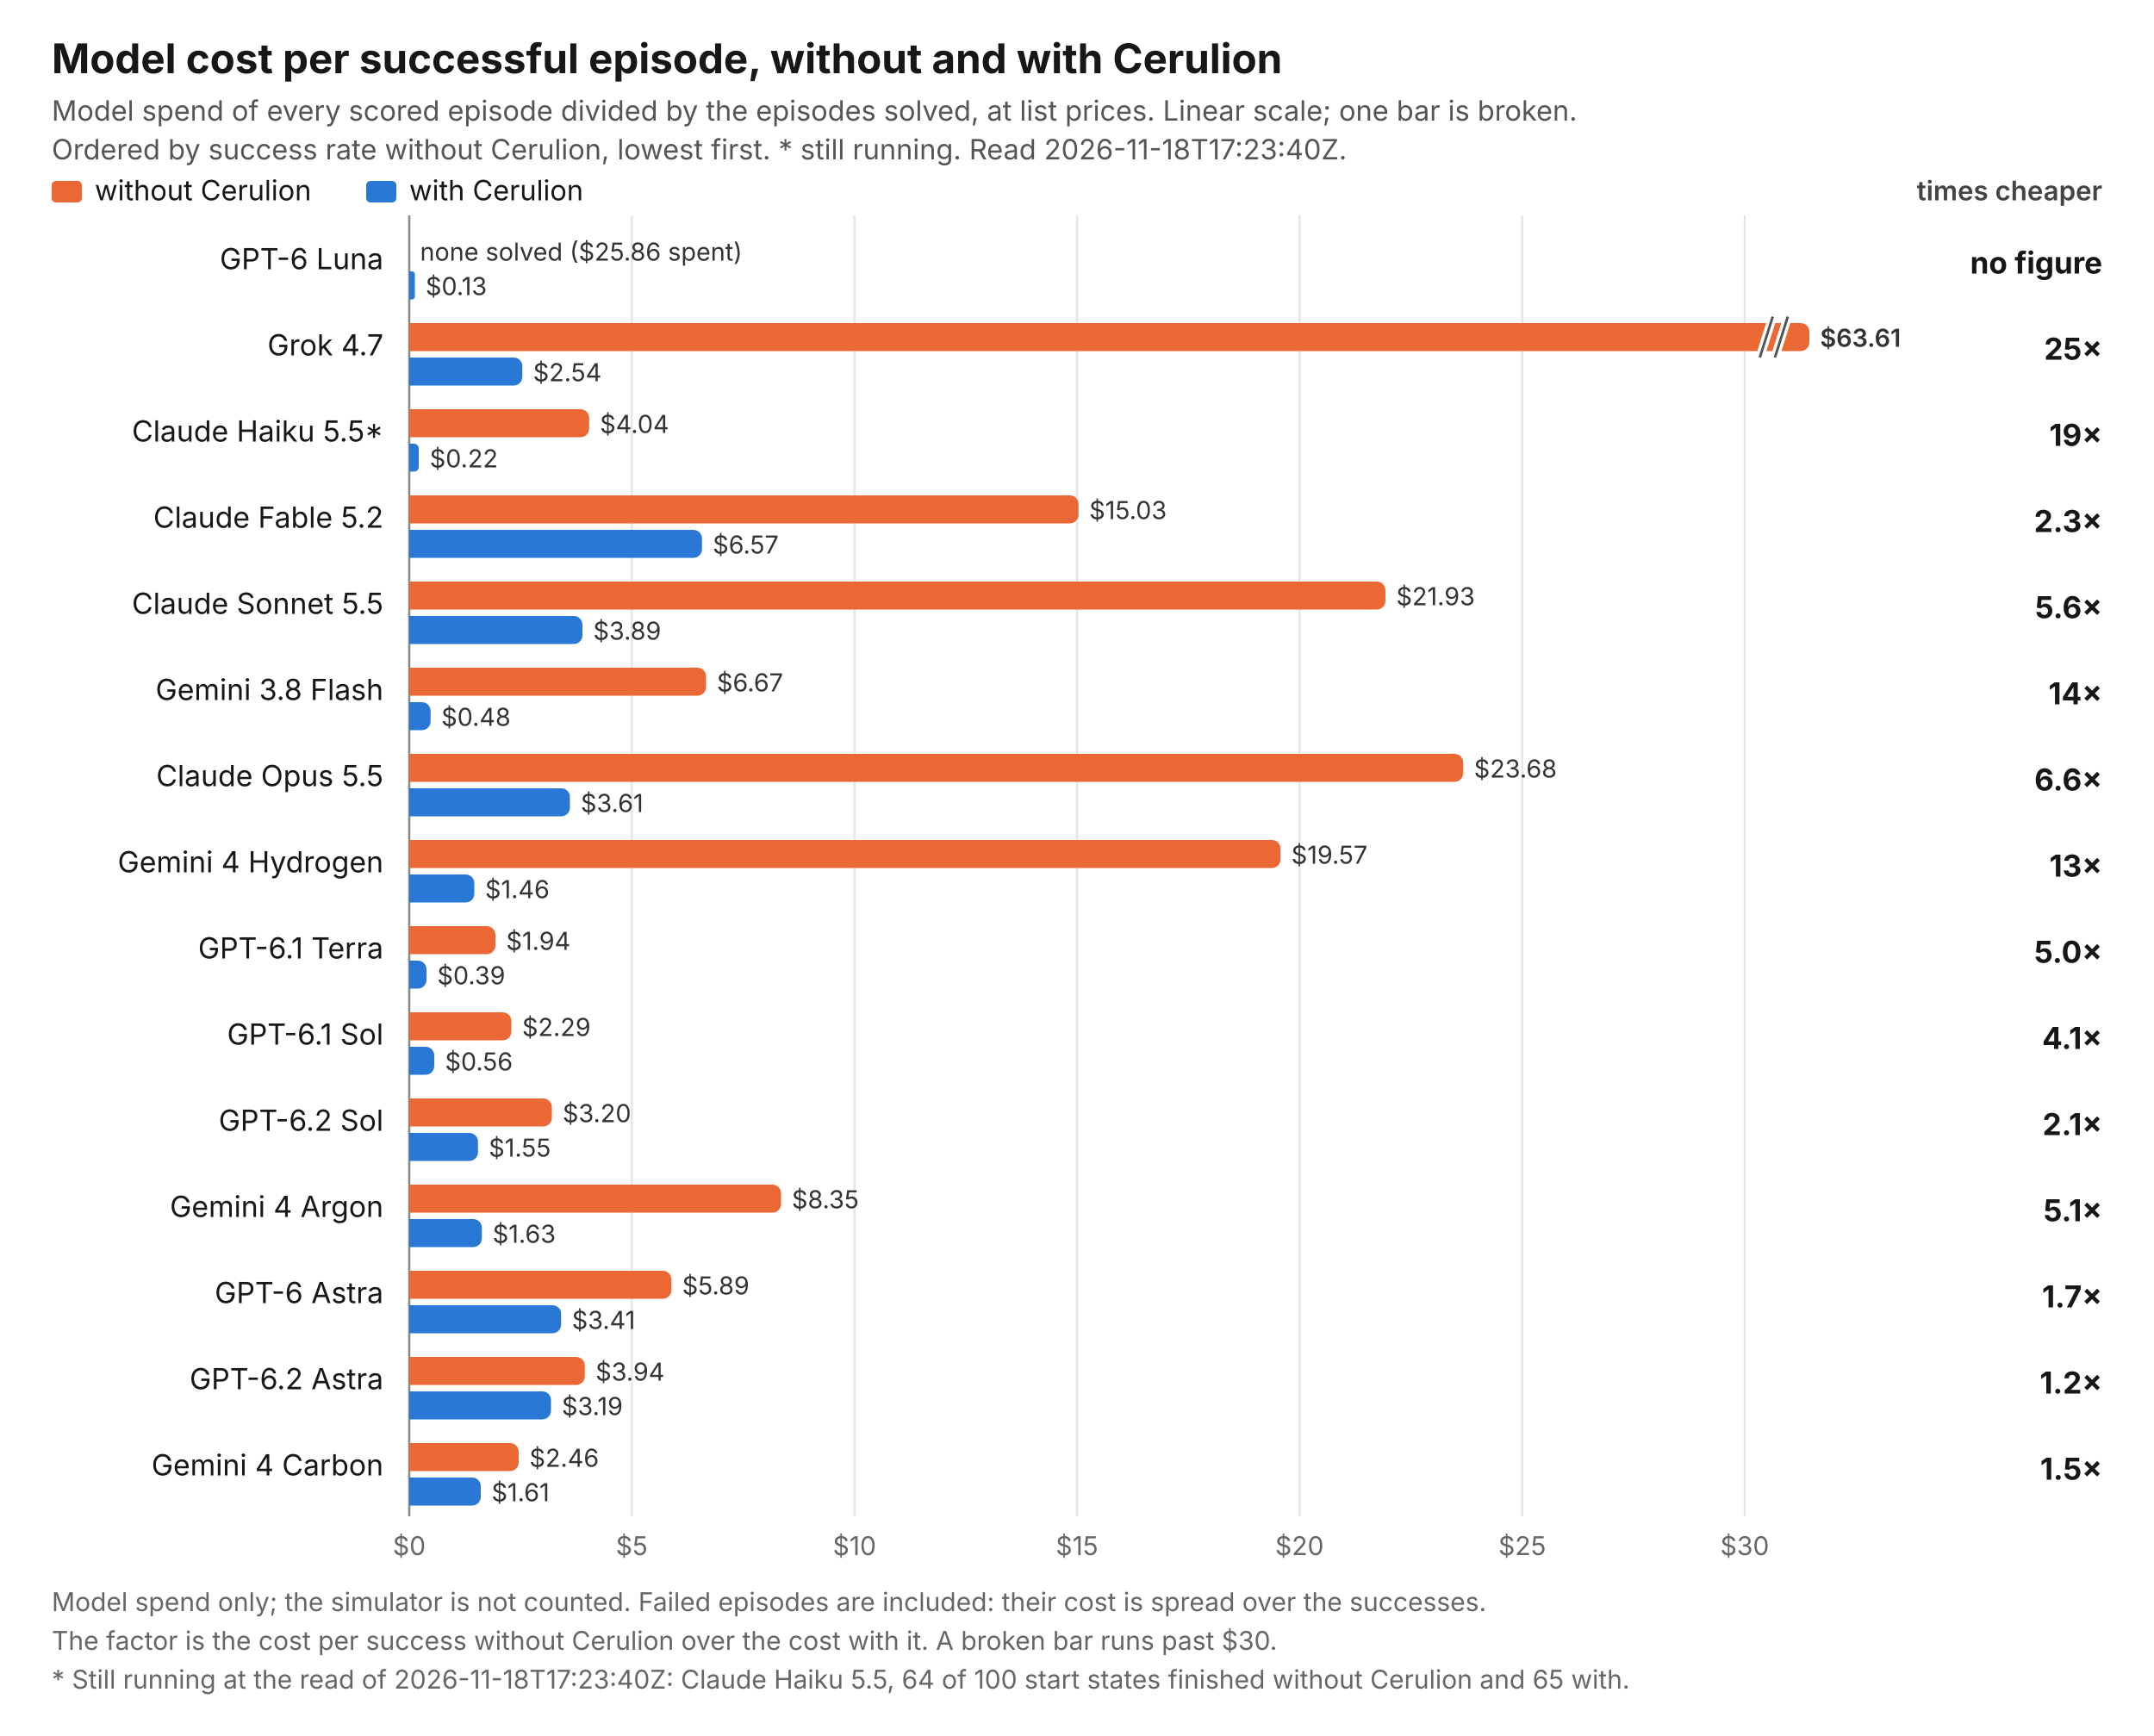
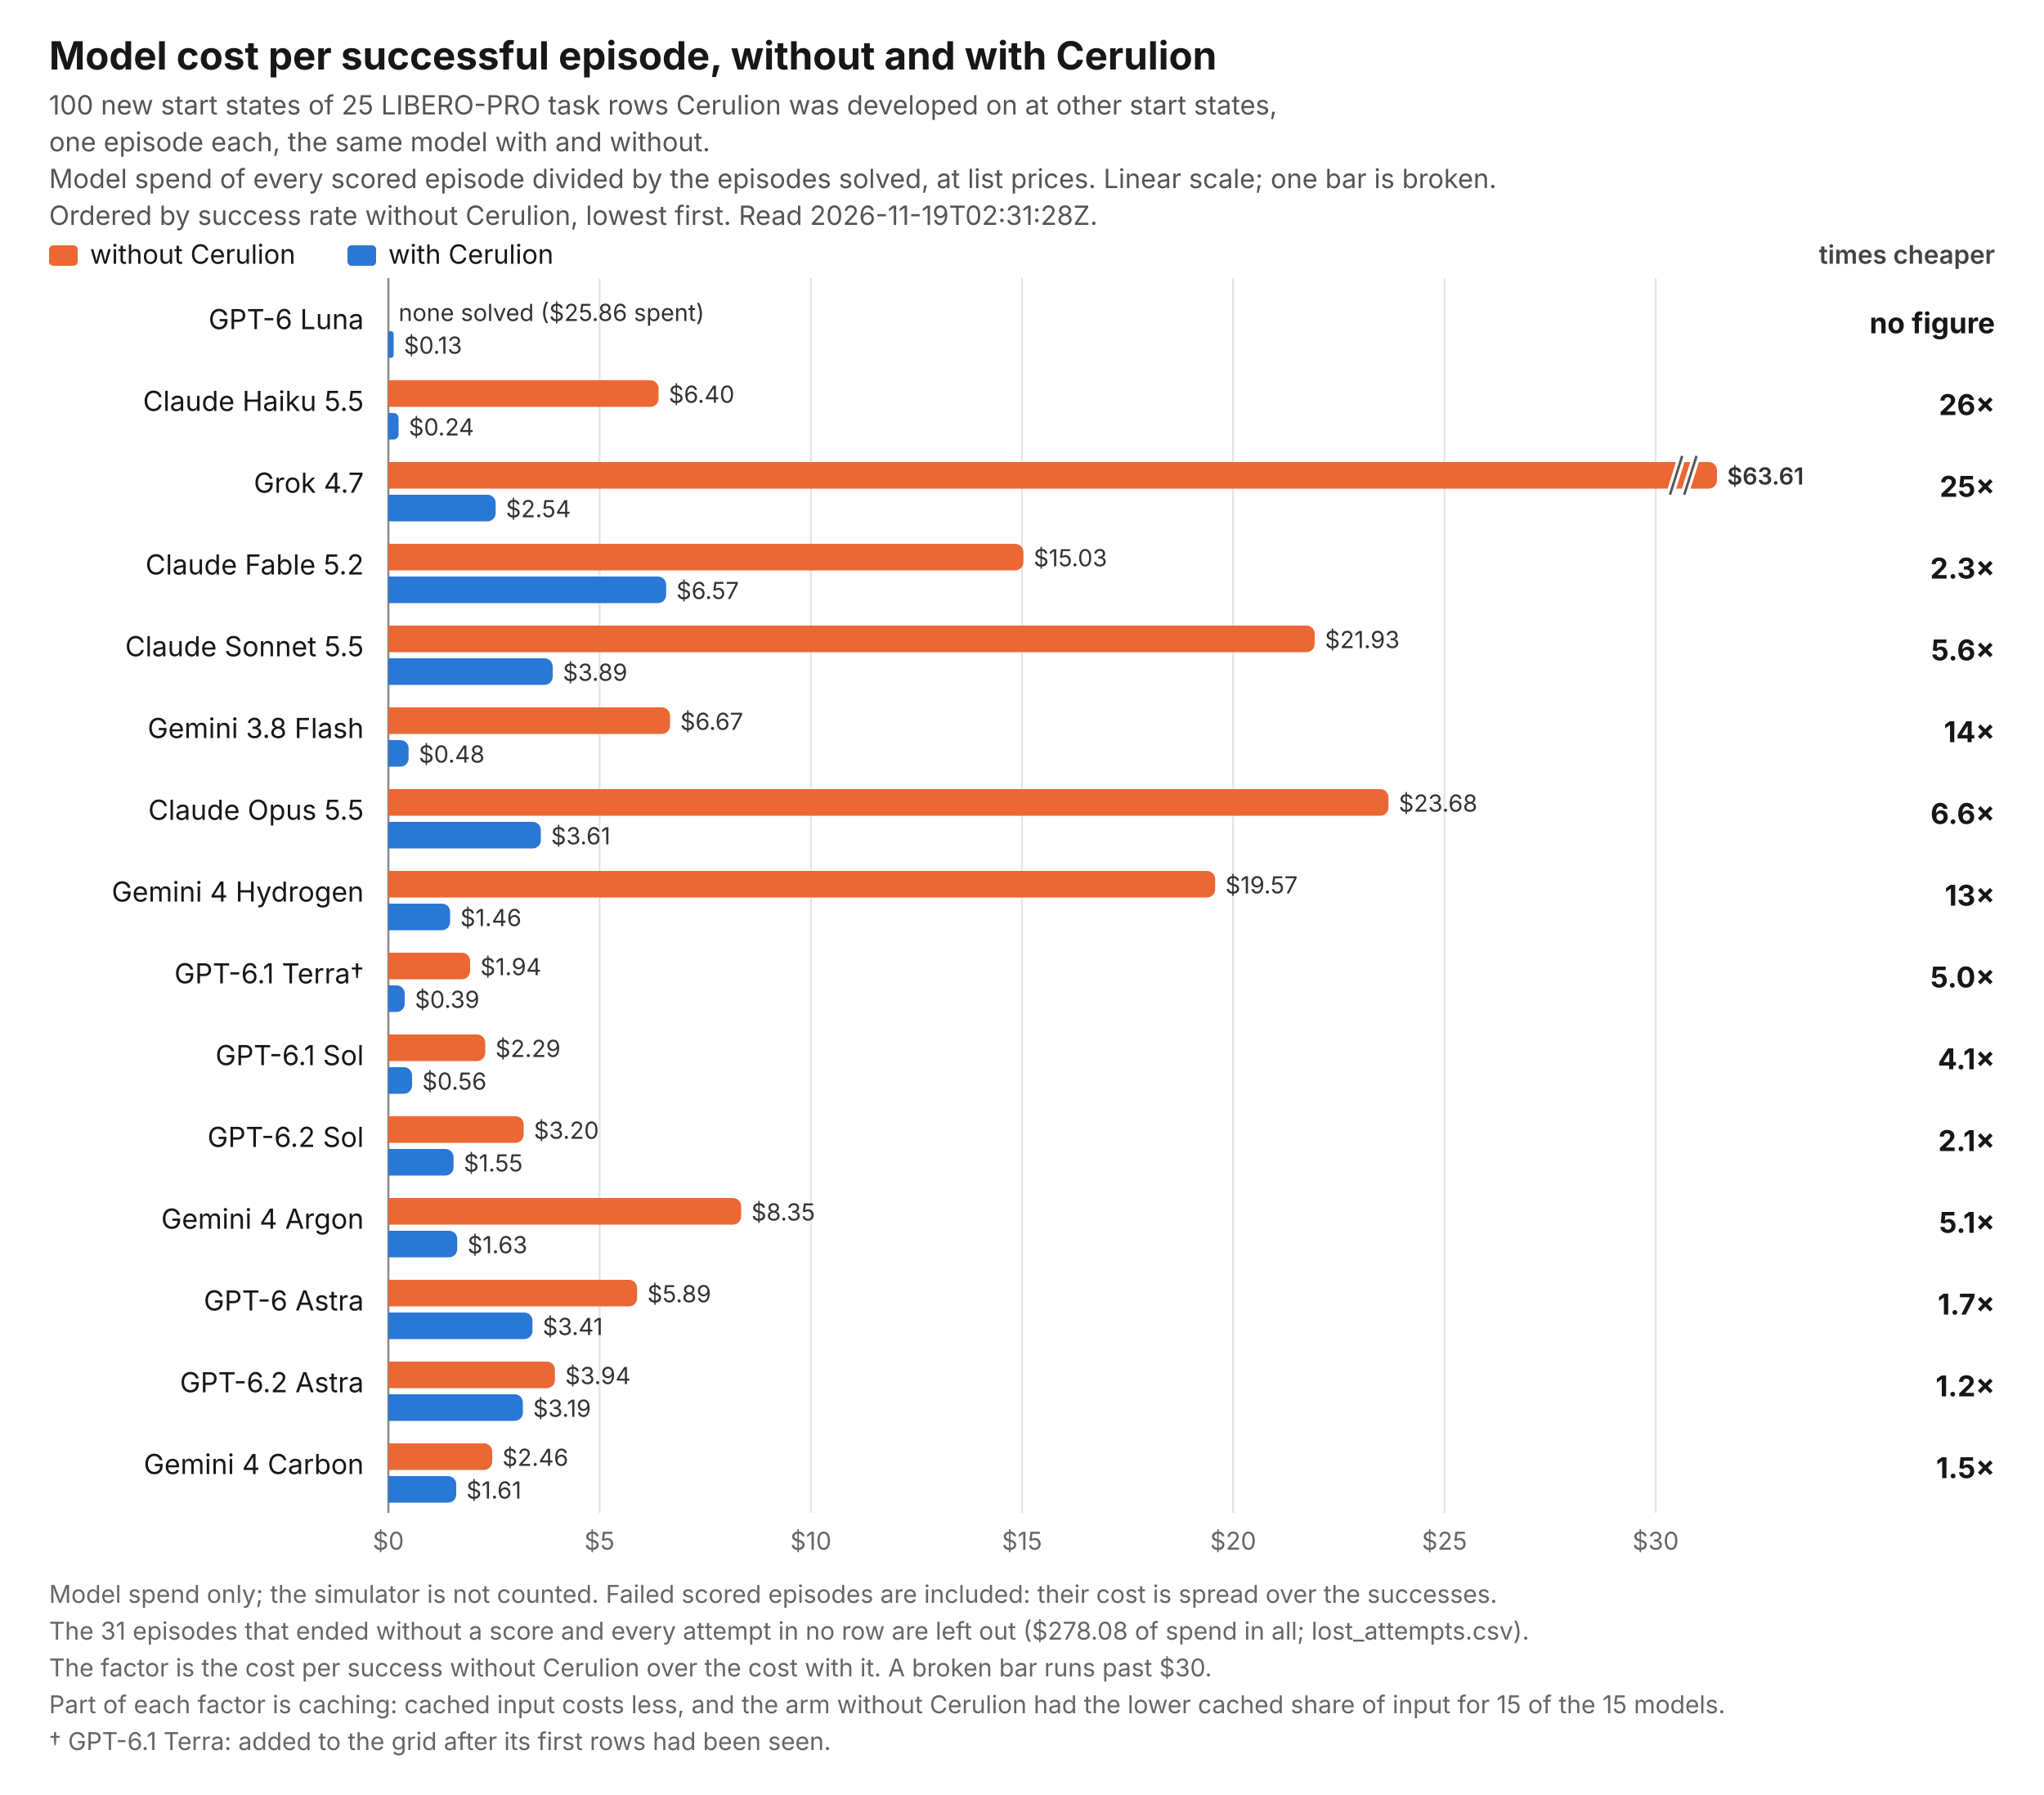
- <svg xmlns="http://www.w3.org/2000/svg" viewBox="0 0 1000 806" font-family="system-ui,-apple-system,Segoe UI,sans-serif" role="img" aria-label="Model cost per successful episode, without and with Cerulion">
-   <rect width="1000" height="806" fill="#fff" />
+ <svg xmlns="http://www.w3.org/2000/svg" viewBox="0 0 1000 878" font-family="system-ui,-apple-system,Segoe UI,sans-serif" role="img" aria-label="Model cost per successful episode, without and with Cerulion">
+   <rect width="1000" height="878" fill="#fff" />
  <text x="24" y="34" font-size="19" font-weight="650" fill="#171717">Model cost per successful episode, without and with Cerulion</text>
-   <text x="24" y="56" font-size="13" fill="#555">Model spend of every scored episode divided by the episodes solved, at list prices. Linear scale; one bar is broken.</text>
-   <text x="24" y="74" font-size="13" fill="#555">Ordered by success rate without Cerulion, lowest first. * still running. Read 2026-11-18T17:23:40Z.</text>
-   <rect x="24" y="84" width="14" height="10" rx="2" fill="#eb6834" />
-   <text x="44" y="93" font-size="13" fill="#171717">without Cerulion</text>
-   <rect x="170" y="84" width="14" height="10" rx="2" fill="#2a78d6" />
-   <text x="190" y="93" font-size="13" fill="#171717">with Cerulion</text>
-   <text x="976" y="93" font-size="12.5" font-weight="600" fill="#444" text-anchor="end">times cheaper</text>
-   <line x1="190.0" y1="100" x2="190.0" y2="704" stroke="#e6e6e6" stroke-width="1" />
-   <text x="190.0" y="722" font-size="12" fill="#666" text-anchor="middle">$0</text>
-   <line x1="293.3" y1="100" x2="293.3" y2="704" stroke="#e6e6e6" stroke-width="1" />
-   <text x="293.3" y="722" font-size="12" fill="#666" text-anchor="middle">$5</text>
-   <line x1="396.7" y1="100" x2="396.7" y2="704" stroke="#e6e6e6" stroke-width="1" />
-   <text x="396.7" y="722" font-size="12" fill="#666" text-anchor="middle">$10</text>
-   <line x1="500.0" y1="100" x2="500.0" y2="704" stroke="#e6e6e6" stroke-width="1" />
-   <text x="500.0" y="722" font-size="12" fill="#666" text-anchor="middle">$15</text>
-   <line x1="603.3" y1="100" x2="603.3" y2="704" stroke="#e6e6e6" stroke-width="1" />
-   <text x="603.3" y="722" font-size="12" fill="#666" text-anchor="middle">$20</text>
-   <line x1="706.7" y1="100" x2="706.7" y2="704" stroke="#e6e6e6" stroke-width="1" />
-   <text x="706.7" y="722" font-size="12" fill="#666" text-anchor="middle">$25</text>
-   <line x1="810.0" y1="100" x2="810.0" y2="704" stroke="#e6e6e6" stroke-width="1" />
-   <text x="810.0" y="722" font-size="12" fill="#666" text-anchor="middle">$30</text>
-   <line x1="190.0" y1="100" x2="190.0" y2="704" stroke="#8a8a8a" stroke-width="1" />
-   <text x="178" y="125" font-size="13.5" fill="#171717" text-anchor="end">GPT-6 Luna</text>
-   <text x="195.0" y="121" font-size="11.5" fill="#333">none solved ($25.86 spent)</text>
-   <path d="M190.0,126 h1.3 a1.308,1.308 0 0 1 1.308,1.308 v10.4 a1.308,1.308 0 0 1 -1.308,1.308 h-1.3 z" fill="#2a78d6" />
-   <text x="197.6" y="137" font-size="11.5" fill="#333">$0.13</text>
-   <text x="976" y="127" font-size="14" font-weight="650" fill="#171717" text-anchor="end">no figure</text>
-   <text x="178" y="165" font-size="13.5" fill="#171717" text-anchor="end">Grok 4.7</text>
-   <path d="M190.0,150 h646.0 a4,4 0 0 1 4,4 v5.0 a4,4 0 0 1 -4,4 h-646.0 z" fill="#eb6834" />
-   <path d="M817.0,166 L823.0,147" stroke="#fff" stroke-width="4" />
-   <path d="M817.0,166 L823.0,147" stroke="#555" stroke-width="1.2" />
-   <path d="M824.0,166 L830.0,147" stroke="#fff" stroke-width="4" />
-   <path d="M824.0,166 L830.0,147" stroke="#555" stroke-width="1.2" />
-   <text x="845.0" y="161" font-size="11.5" font-weight="600" fill="#333">$63.61</text>
-   <path d="M190.0,166 h48.5 a4,4 0 0 1 4,4 v5.0 a4,4 0 0 1 -4,4 h-48.5 z" fill="#2a78d6" />
-   <text x="247.5" y="177" font-size="11.5" fill="#333">$2.54</text>
-   <text x="976" y="167" font-size="14" font-weight="650" fill="#171717" text-anchor="end">25×</text>
-   <text x="178" y="205" font-size="13.5" fill="#171717" text-anchor="end">Claude Haiku 5.5*</text>
-   <path d="M190.0,190 h79.5 a4,4 0 0 1 4,4 v5.0 a4,4 0 0 1 -4,4 h-79.5 z" fill="#eb6834" />
-   <text x="278.5" y="201" font-size="11.5" fill="#333">$4.04</text>
-   <path d="M190.0,206 h2.2 a2.23,2.23 0 0 1 2.23,2.23 v8.5 a2.23,2.23 0 0 1 -2.23,2.23 h-2.2 z" fill="#2a78d6" />
-   <text x="199.5" y="217" font-size="11.5" fill="#333">$0.22</text>
-   <text x="976" y="207" font-size="14" font-weight="650" fill="#171717" text-anchor="end">19×</text>
-   <text x="178" y="245" font-size="13.5" fill="#171717" text-anchor="end">Claude Fable 5.2</text>
-   <path d="M190.0,230 h306.7 a4,4 0 0 1 4,4 v5.0 a4,4 0 0 1 -4,4 h-306.7 z" fill="#eb6834" />
-   <text x="505.7" y="241" font-size="11.5" fill="#333">$15.03</text>
-   <path d="M190.0,246 h131.9 a4,4 0 0 1 4,4 v5.0 a4,4 0 0 1 -4,4 h-131.9 z" fill="#2a78d6" />
-   <text x="330.9" y="257" font-size="11.5" fill="#333">$6.57</text>
-   <text x="976" y="247" font-size="14" font-weight="650" fill="#171717" text-anchor="end">2.3×</text>
-   <text x="178" y="285" font-size="13.5" fill="#171717" text-anchor="end">Claude Sonnet 5.5</text>
-   <path d="M190.0,270 h449.2 a4,4 0 0 1 4,4 v5.0 a4,4 0 0 1 -4,4 h-449.2 z" fill="#eb6834" />
-   <text x="648.2" y="281" font-size="11.5" fill="#333">$21.93</text>
-   <path d="M190.0,286 h76.4 a4,4 0 0 1 4,4 v5.0 a4,4 0 0 1 -4,4 h-76.4 z" fill="#2a78d6" />
-   <text x="275.4" y="297" font-size="11.5" fill="#333">$3.89</text>
-   <text x="976" y="287" font-size="14" font-weight="650" fill="#171717" text-anchor="end">5.6×</text>
-   <text x="178" y="325" font-size="13.5" fill="#171717" text-anchor="end">Gemini 3.8 Flash</text>
-   <path d="M190.0,310 h133.8 a4,4 0 0 1 4,4 v5.0 a4,4 0 0 1 -4,4 h-133.8 z" fill="#eb6834" />
-   <text x="332.8" y="321" font-size="11.5" fill="#333">$6.67</text>
-   <path d="M190.0,326 h5.9 a4,4 0 0 1 4,4 v5.0 a4,4 0 0 1 -4,4 h-5.9 z" fill="#2a78d6" />
-   <text x="204.9" y="337" font-size="11.5" fill="#333">$0.48</text>
-   <text x="976" y="327" font-size="14" font-weight="650" fill="#171717" text-anchor="end">14×</text>
-   <text x="178" y="365" font-size="13.5" fill="#171717" text-anchor="end">Claude Opus 5.5</text>
-   <path d="M190.0,350 h485.3 a4,4 0 0 1 4,4 v5.0 a4,4 0 0 1 -4,4 h-485.3 z" fill="#eb6834" />
-   <text x="684.3" y="361" font-size="11.5" fill="#333">$23.68</text>
-   <path d="M190.0,366 h70.6 a4,4 0 0 1 4,4 v5.0 a4,4 0 0 1 -4,4 h-70.6 z" fill="#2a78d6" />
-   <text x="269.6" y="377" font-size="11.5" fill="#333">$3.61</text>
-   <text x="976" y="367" font-size="14" font-weight="650" fill="#171717" text-anchor="end">6.6×</text>
-   <text x="178" y="405" font-size="13.5" fill="#171717" text-anchor="end">Gemini 4 Hydrogen</text>
-   <path d="M190.0,390 h400.5 a4,4 0 0 1 4,4 v5.0 a4,4 0 0 1 -4,4 h-400.5 z" fill="#eb6834" />
-   <text x="599.5" y="401" font-size="11.5" fill="#333">$19.57</text>
-   <path d="M190.0,406 h26.2 a4,4 0 0 1 4,4 v5.0 a4,4 0 0 1 -4,4 h-26.2 z" fill="#2a78d6" />
-   <text x="225.2" y="417" font-size="11.5" fill="#333">$1.46</text>
-   <text x="976" y="407" font-size="14" font-weight="650" fill="#171717" text-anchor="end">13×</text>
-   <text x="178" y="445" font-size="13.5" fill="#171717" text-anchor="end">GPT-6.1 Terra</text>
-   <path d="M190.0,430 h36.0 a4,4 0 0 1 4,4 v5.0 a4,4 0 0 1 -4,4 h-36.0 z" fill="#eb6834" />
-   <text x="235.0" y="441" font-size="11.5" fill="#333">$1.94</text>
-   <path d="M190.0,446 h4.0 a3.994,3.994 0 0 1 3.994,3.994 v5.0 a3.994,3.994 0 0 1 -3.994,3.994 h-4.0 z" fill="#2a78d6" />
-   <text x="203.0" y="457" font-size="11.5" fill="#333">$0.39</text>
-   <text x="976" y="447" font-size="14" font-weight="650" fill="#171717" text-anchor="end">5.0×</text>
-   <text x="178" y="485" font-size="13.5" fill="#171717" text-anchor="end">GPT-6.1 Sol</text>
-   <path d="M190.0,470 h43.4 a4,4 0 0 1 4,4 v5.0 a4,4 0 0 1 -4,4 h-43.4 z" fill="#eb6834" />
-   <text x="242.4" y="481" font-size="11.5" fill="#333">$2.29</text>
-   <path d="M190.0,486 h7.6 a4,4 0 0 1 4,4 v5.0 a4,4 0 0 1 -4,4 h-7.6 z" fill="#2a78d6" />
-   <text x="206.6" y="497" font-size="11.5" fill="#333">$0.56</text>
-   <text x="976" y="487" font-size="14" font-weight="650" fill="#171717" text-anchor="end">4.1×</text>
-   <text x="178" y="525" font-size="13.5" fill="#171717" text-anchor="end">GPT-6.2 Sol</text>
-   <path d="M190.0,510 h62.2 a4,4 0 0 1 4,4 v5.0 a4,4 0 0 1 -4,4 h-62.2 z" fill="#eb6834" />
-   <text x="261.2" y="521" font-size="11.5" fill="#333">$3.20</text>
-   <path d="M190.0,526 h27.9 a4,4 0 0 1 4,4 v5.0 a4,4 0 0 1 -4,4 h-27.9 z" fill="#2a78d6" />
-   <text x="226.9" y="537" font-size="11.5" fill="#333">$1.55</text>
-   <text x="976" y="527" font-size="14" font-weight="650" fill="#171717" text-anchor="end">2.1×</text>
-   <text x="178" y="565" font-size="13.5" fill="#171717" text-anchor="end">Gemini 4 Argon</text>
-   <path d="M190.0,550 h168.6 a4,4 0 0 1 4,4 v5.0 a4,4 0 0 1 -4,4 h-168.6 z" fill="#eb6834" />
-   <text x="367.6" y="561" font-size="11.5" fill="#333">$8.35</text>
-   <path d="M190.0,566 h29.7 a4,4 0 0 1 4,4 v5.0 a4,4 0 0 1 -4,4 h-29.7 z" fill="#2a78d6" />
-   <text x="228.7" y="577" font-size="11.5" fill="#333">$1.63</text>
-   <text x="976" y="567" font-size="14" font-weight="650" fill="#171717" text-anchor="end">5.1×</text>
-   <text x="178" y="605" font-size="13.5" fill="#171717" text-anchor="end">GPT-6 Astra</text>
-   <path d="M190.0,590 h117.7 a4,4 0 0 1 4,4 v5.0 a4,4 0 0 1 -4,4 h-117.7 z" fill="#eb6834" />
-   <text x="316.7" y="601" font-size="11.5" fill="#333">$5.89</text>
-   <path d="M190.0,606 h66.5 a4,4 0 0 1 4,4 v5.0 a4,4 0 0 1 -4,4 h-66.5 z" fill="#2a78d6" />
-   <text x="265.5" y="617" font-size="11.5" fill="#333">$3.41</text>
-   <text x="976" y="607" font-size="14" font-weight="650" fill="#171717" text-anchor="end">1.7×</text>
-   <text x="178" y="645" font-size="13.5" fill="#171717" text-anchor="end">GPT-6.2 Astra</text>
-   <path d="M190.0,630 h77.5 a4,4 0 0 1 4,4 v5.0 a4,4 0 0 1 -4,4 h-77.5 z" fill="#eb6834" />
-   <text x="276.5" y="641" font-size="11.5" fill="#333">$3.94</text>
-   <path d="M190.0,646 h61.8 a4,4 0 0 1 4,4 v5.0 a4,4 0 0 1 -4,4 h-61.8 z" fill="#2a78d6" />
-   <text x="260.8" y="657" font-size="11.5" fill="#333">$3.19</text>
-   <text x="976" y="647" font-size="14" font-weight="650" fill="#171717" text-anchor="end">1.2×</text>
-   <text x="178" y="685" font-size="13.5" fill="#171717" text-anchor="end">Gemini 4 Carbon</text>
-   <path d="M190.0,670 h46.8 a4,4 0 0 1 4,4 v5.0 a4,4 0 0 1 -4,4 h-46.8 z" fill="#eb6834" />
-   <text x="245.8" y="681" font-size="11.5" fill="#333">$2.46</text>
-   <path d="M190.0,686 h29.2 a4,4 0 0 1 4,4 v5.0 a4,4 0 0 1 -4,4 h-29.2 z" fill="#2a78d6" />
-   <text x="228.2" y="697" font-size="11.5" fill="#333">$1.61</text>
-   <text x="976" y="687" font-size="14" font-weight="650" fill="#171717" text-anchor="end">1.5×</text>
-   <text x="24" y="748" font-size="12" fill="#666">Model spend only; the simulator is not counted. Failed episodes are included: their cost is spread over the successes.</text>
-   <text x="24" y="766" font-size="12" fill="#666">The factor is the cost per success without Cerulion over the cost with it. A broken bar runs past $30.</text>
-   <text x="24" y="784" font-size="12" fill="#666">* Still running at the read of 2026-11-18T17:23:40Z: Claude Haiku 5.5, 64 of 100 start states finished without Cerulion and 65 with.</text>
+   <text x="24" y="56" font-size="13" fill="#555">100 new start states of 25 LIBERO-PRO task rows Cerulion was developed on at other start states,</text>
+   <text x="24" y="74" font-size="13" fill="#555">one episode each, the same model with and without.</text>
+   <text x="24" y="92" font-size="13" fill="#555">Model spend of every scored episode divided by the episodes solved, at list prices. Linear scale; one bar is broken.</text>
+   <text x="24" y="110" font-size="13" fill="#555">Ordered by success rate without Cerulion, lowest first. Read 2026-11-19T02:31:28Z.</text>
+   <rect x="24" y="120" width="14" height="10" rx="2" fill="#eb6834" />
+   <text x="44" y="129" font-size="13" fill="#171717">without Cerulion</text>
+   <rect x="170" y="120" width="14" height="10" rx="2" fill="#2a78d6" />
+   <text x="190" y="129" font-size="13" fill="#171717">with Cerulion</text>
+   <text x="976" y="129" font-size="12.5" font-weight="600" fill="#444" text-anchor="end">times cheaper</text>
+   <line x1="190.0" y1="136" x2="190.0" y2="740" stroke="#e6e6e6" stroke-width="1" />
+   <text x="190.0" y="758" font-size="12" fill="#666" text-anchor="middle">$0</text>
+   <line x1="293.3" y1="136" x2="293.3" y2="740" stroke="#e6e6e6" stroke-width="1" />
+   <text x="293.3" y="758" font-size="12" fill="#666" text-anchor="middle">$5</text>
+   <line x1="396.7" y1="136" x2="396.7" y2="740" stroke="#e6e6e6" stroke-width="1" />
+   <text x="396.7" y="758" font-size="12" fill="#666" text-anchor="middle">$10</text>
+   <line x1="500.0" y1="136" x2="500.0" y2="740" stroke="#e6e6e6" stroke-width="1" />
+   <text x="500.0" y="758" font-size="12" fill="#666" text-anchor="middle">$15</text>
+   <line x1="603.3" y1="136" x2="603.3" y2="740" stroke="#e6e6e6" stroke-width="1" />
+   <text x="603.3" y="758" font-size="12" fill="#666" text-anchor="middle">$20</text>
+   <line x1="706.7" y1="136" x2="706.7" y2="740" stroke="#e6e6e6" stroke-width="1" />
+   <text x="706.7" y="758" font-size="12" fill="#666" text-anchor="middle">$25</text>
+   <line x1="810.0" y1="136" x2="810.0" y2="740" stroke="#e6e6e6" stroke-width="1" />
+   <text x="810.0" y="758" font-size="12" fill="#666" text-anchor="middle">$30</text>
+   <line x1="190.0" y1="136" x2="190.0" y2="740" stroke="#8a8a8a" stroke-width="1" />
+   <text x="178" y="161" font-size="13.5" fill="#171717" text-anchor="end">GPT-6 Luna</text>
+   <text x="195.0" y="157" font-size="11.5" fill="#333">none solved ($25.86 spent)</text>
+   <path d="M190.0,162 h1.3 a1.308,1.308 0 0 1 1.308,1.308 v10.4 a1.308,1.308 0 0 1 -1.308,1.308 h-1.3 z" fill="#2a78d6" />
+   <text x="197.6" y="173" font-size="11.5" fill="#333">$0.13</text>
+   <text x="976" y="163" font-size="14" font-weight="650" fill="#171717" text-anchor="end">no figure</text>
+   <text x="178" y="201" font-size="13.5" fill="#171717" text-anchor="end">Claude Haiku 5.5</text>
+   <path d="M190.0,186 h128.2 a4,4 0 0 1 4,4 v5.0 a4,4 0 0 1 -4,4 h-128.2 z" fill="#eb6834" />
+   <text x="327.2" y="197" font-size="11.5" fill="#333">$6.40</text>
+   <path d="M190.0,202 h2.5 a2.504,2.504 0 0 1 2.504,2.504 v8.0 a2.504,2.504 0 0 1 -2.504,2.504 h-2.5 z" fill="#2a78d6" />
+   <text x="200.0" y="213" font-size="11.5" fill="#333">$0.24</text>
+   <text x="976" y="203" font-size="14" font-weight="650" fill="#171717" text-anchor="end">26×</text>
+   <text x="178" y="241" font-size="13.5" fill="#171717" text-anchor="end">Grok 4.7</text>
+   <path d="M190.0,226 h646.0 a4,4 0 0 1 4,4 v5.0 a4,4 0 0 1 -4,4 h-646.0 z" fill="#eb6834" />
+   <path d="M817.0,242 L823.0,223" stroke="#fff" stroke-width="4" />
+   <path d="M817.0,242 L823.0,223" stroke="#555" stroke-width="1.2" />
+   <path d="M824.0,242 L830.0,223" stroke="#fff" stroke-width="4" />
+   <path d="M824.0,242 L830.0,223" stroke="#555" stroke-width="1.2" />
+   <text x="845.0" y="237" font-size="11.5" font-weight="600" fill="#333">$63.61</text>
+   <path d="M190.0,242 h48.5 a4,4 0 0 1 4,4 v5.0 a4,4 0 0 1 -4,4 h-48.5 z" fill="#2a78d6" />
+   <text x="247.5" y="253" font-size="11.5" fill="#333">$2.54</text>
+   <text x="976" y="243" font-size="14" font-weight="650" fill="#171717" text-anchor="end">25×</text>
+   <text x="178" y="281" font-size="13.5" fill="#171717" text-anchor="end">Claude Fable 5.2</text>
+   <path d="M190.0,266 h306.7 a4,4 0 0 1 4,4 v5.0 a4,4 0 0 1 -4,4 h-306.7 z" fill="#eb6834" />
+   <text x="505.7" y="277" font-size="11.5" fill="#333">$15.03</text>
+   <path d="M190.0,282 h131.9 a4,4 0 0 1 4,4 v5.0 a4,4 0 0 1 -4,4 h-131.9 z" fill="#2a78d6" />
+   <text x="330.9" y="293" font-size="11.5" fill="#333">$6.57</text>
+   <text x="976" y="283" font-size="14" font-weight="650" fill="#171717" text-anchor="end">2.3×</text>
+   <text x="178" y="321" font-size="13.5" fill="#171717" text-anchor="end">Claude Sonnet 5.5</text>
+   <path d="M190.0,306 h449.2 a4,4 0 0 1 4,4 v5.0 a4,4 0 0 1 -4,4 h-449.2 z" fill="#eb6834" />
+   <text x="648.2" y="317" font-size="11.5" fill="#333">$21.93</text>
+   <path d="M190.0,322 h76.4 a4,4 0 0 1 4,4 v5.0 a4,4 0 0 1 -4,4 h-76.4 z" fill="#2a78d6" />
+   <text x="275.4" y="333" font-size="11.5" fill="#333">$3.89</text>
+   <text x="976" y="323" font-size="14" font-weight="650" fill="#171717" text-anchor="end">5.6×</text>
+   <text x="178" y="361" font-size="13.5" fill="#171717" text-anchor="end">Gemini 3.8 Flash</text>
+   <path d="M190.0,346 h133.8 a4,4 0 0 1 4,4 v5.0 a4,4 0 0 1 -4,4 h-133.8 z" fill="#eb6834" />
+   <text x="332.8" y="357" font-size="11.5" fill="#333">$6.67</text>
+   <path d="M190.0,362 h5.9 a4,4 0 0 1 4,4 v5.0 a4,4 0 0 1 -4,4 h-5.9 z" fill="#2a78d6" />
+   <text x="204.9" y="373" font-size="11.5" fill="#333">$0.48</text>
+   <text x="976" y="363" font-size="14" font-weight="650" fill="#171717" text-anchor="end">14×</text>
+   <text x="178" y="401" font-size="13.5" fill="#171717" text-anchor="end">Claude Opus 5.5</text>
+   <path d="M190.0,386 h485.3 a4,4 0 0 1 4,4 v5.0 a4,4 0 0 1 -4,4 h-485.3 z" fill="#eb6834" />
+   <text x="684.3" y="397" font-size="11.5" fill="#333">$23.68</text>
+   <path d="M190.0,402 h70.6 a4,4 0 0 1 4,4 v5.0 a4,4 0 0 1 -4,4 h-70.6 z" fill="#2a78d6" />
+   <text x="269.6" y="413" font-size="11.5" fill="#333">$3.61</text>
+   <text x="976" y="403" font-size="14" font-weight="650" fill="#171717" text-anchor="end">6.6×</text>
+   <text x="178" y="441" font-size="13.5" fill="#171717" text-anchor="end">Gemini 4 Hydrogen</text>
+   <path d="M190.0,426 h400.5 a4,4 0 0 1 4,4 v5.0 a4,4 0 0 1 -4,4 h-400.5 z" fill="#eb6834" />
+   <text x="599.5" y="437" font-size="11.5" fill="#333">$19.57</text>
+   <path d="M190.0,442 h26.2 a4,4 0 0 1 4,4 v5.0 a4,4 0 0 1 -4,4 h-26.2 z" fill="#2a78d6" />
+   <text x="225.2" y="453" font-size="11.5" fill="#333">$1.46</text>
+   <text x="976" y="443" font-size="14" font-weight="650" fill="#171717" text-anchor="end">13×</text>
+   <text x="178" y="481" font-size="13.5" fill="#171717" text-anchor="end">GPT-6.1 Terra†</text>
+   <path d="M190.0,466 h36.0 a4,4 0 0 1 4,4 v5.0 a4,4 0 0 1 -4,4 h-36.0 z" fill="#eb6834" />
+   <text x="235.0" y="477" font-size="11.5" fill="#333">$1.94</text>
+   <path d="M190.0,482 h4.0 a3.994,3.994 0 0 1 3.994,3.994 v5.0 a3.994,3.994 0 0 1 -3.994,3.994 h-4.0 z" fill="#2a78d6" />
+   <text x="203.0" y="493" font-size="11.5" fill="#333">$0.39</text>
+   <text x="976" y="483" font-size="14" font-weight="650" fill="#171717" text-anchor="end">5.0×</text>
+   <text x="178" y="521" font-size="13.5" fill="#171717" text-anchor="end">GPT-6.1 Sol</text>
+   <path d="M190.0,506 h43.4 a4,4 0 0 1 4,4 v5.0 a4,4 0 0 1 -4,4 h-43.4 z" fill="#eb6834" />
+   <text x="242.4" y="517" font-size="11.5" fill="#333">$2.29</text>
+   <path d="M190.0,522 h7.6 a4,4 0 0 1 4,4 v5.0 a4,4 0 0 1 -4,4 h-7.6 z" fill="#2a78d6" />
+   <text x="206.6" y="533" font-size="11.5" fill="#333">$0.56</text>
+   <text x="976" y="523" font-size="14" font-weight="650" fill="#171717" text-anchor="end">4.1×</text>
+   <text x="178" y="561" font-size="13.5" fill="#171717" text-anchor="end">GPT-6.2 Sol</text>
+   <path d="M190.0,546 h62.2 a4,4 0 0 1 4,4 v5.0 a4,4 0 0 1 -4,4 h-62.2 z" fill="#eb6834" />
+   <text x="261.2" y="557" font-size="11.5" fill="#333">$3.20</text>
+   <path d="M190.0,562 h27.9 a4,4 0 0 1 4,4 v5.0 a4,4 0 0 1 -4,4 h-27.9 z" fill="#2a78d6" />
+   <text x="226.9" y="573" font-size="11.5" fill="#333">$1.55</text>
+   <text x="976" y="563" font-size="14" font-weight="650" fill="#171717" text-anchor="end">2.1×</text>
+   <text x="178" y="601" font-size="13.5" fill="#171717" text-anchor="end">Gemini 4 Argon</text>
+   <path d="M190.0,586 h168.6 a4,4 0 0 1 4,4 v5.0 a4,4 0 0 1 -4,4 h-168.6 z" fill="#eb6834" />
+   <text x="367.6" y="597" font-size="11.5" fill="#333">$8.35</text>
+   <path d="M190.0,602 h29.7 a4,4 0 0 1 4,4 v5.0 a4,4 0 0 1 -4,4 h-29.7 z" fill="#2a78d6" />
+   <text x="228.7" y="613" font-size="11.5" fill="#333">$1.63</text>
+   <text x="976" y="603" font-size="14" font-weight="650" fill="#171717" text-anchor="end">5.1×</text>
+   <text x="178" y="641" font-size="13.5" fill="#171717" text-anchor="end">GPT-6 Astra</text>
+   <path d="M190.0,626 h117.7 a4,4 0 0 1 4,4 v5.0 a4,4 0 0 1 -4,4 h-117.7 z" fill="#eb6834" />
+   <text x="316.7" y="637" font-size="11.5" fill="#333">$5.89</text>
+   <path d="M190.0,642 h66.5 a4,4 0 0 1 4,4 v5.0 a4,4 0 0 1 -4,4 h-66.5 z" fill="#2a78d6" />
+   <text x="265.5" y="653" font-size="11.5" fill="#333">$3.41</text>
+   <text x="976" y="643" font-size="14" font-weight="650" fill="#171717" text-anchor="end">1.7×</text>
+   <text x="178" y="681" font-size="13.5" fill="#171717" text-anchor="end">GPT-6.2 Astra</text>
+   <path d="M190.0,666 h77.5 a4,4 0 0 1 4,4 v5.0 a4,4 0 0 1 -4,4 h-77.5 z" fill="#eb6834" />
+   <text x="276.5" y="677" font-size="11.5" fill="#333">$3.94</text>
+   <path d="M190.0,682 h61.8 a4,4 0 0 1 4,4 v5.0 a4,4 0 0 1 -4,4 h-61.8 z" fill="#2a78d6" />
+   <text x="260.8" y="693" font-size="11.5" fill="#333">$3.19</text>
+   <text x="976" y="683" font-size="14" font-weight="650" fill="#171717" text-anchor="end">1.2×</text>
+   <text x="178" y="721" font-size="13.5" fill="#171717" text-anchor="end">Gemini 4 Carbon</text>
+   <path d="M190.0,706 h46.8 a4,4 0 0 1 4,4 v5.0 a4,4 0 0 1 -4,4 h-46.8 z" fill="#eb6834" />
+   <text x="245.8" y="717" font-size="11.5" fill="#333">$2.46</text>
+   <path d="M190.0,722 h29.2 a4,4 0 0 1 4,4 v5.0 a4,4 0 0 1 -4,4 h-29.2 z" fill="#2a78d6" />
+   <text x="228.2" y="733" font-size="11.5" fill="#333">$1.61</text>
+   <text x="976" y="723" font-size="14" font-weight="650" fill="#171717" text-anchor="end">1.5×</text>
+   <text x="24" y="784" font-size="12" fill="#666">Model spend only; the simulator is not counted. Failed scored episodes are included: their cost is spread over the successes.</text>
+   <text x="24" y="802" font-size="12" fill="#666">The 31 episodes that ended without a score and every attempt in no row are left out ($278.08 of spend in all; lost_attempts.csv).</text>
+   <text x="24" y="820" font-size="12" fill="#666">The factor is the cost per success without Cerulion over the cost with it. A broken bar runs past $30.</text>
+   <text x="24" y="838" font-size="12" fill="#666">Part of each factor is caching: cached input costs less, and the arm without Cerulion had the lower cached share of input for 15 of the 15 models.</text>
+   <text x="24" y="856" font-size="12" fill="#666">† GPT-6.1 Terra: added to the grid after its first rows had been seen.</text>
</svg>
